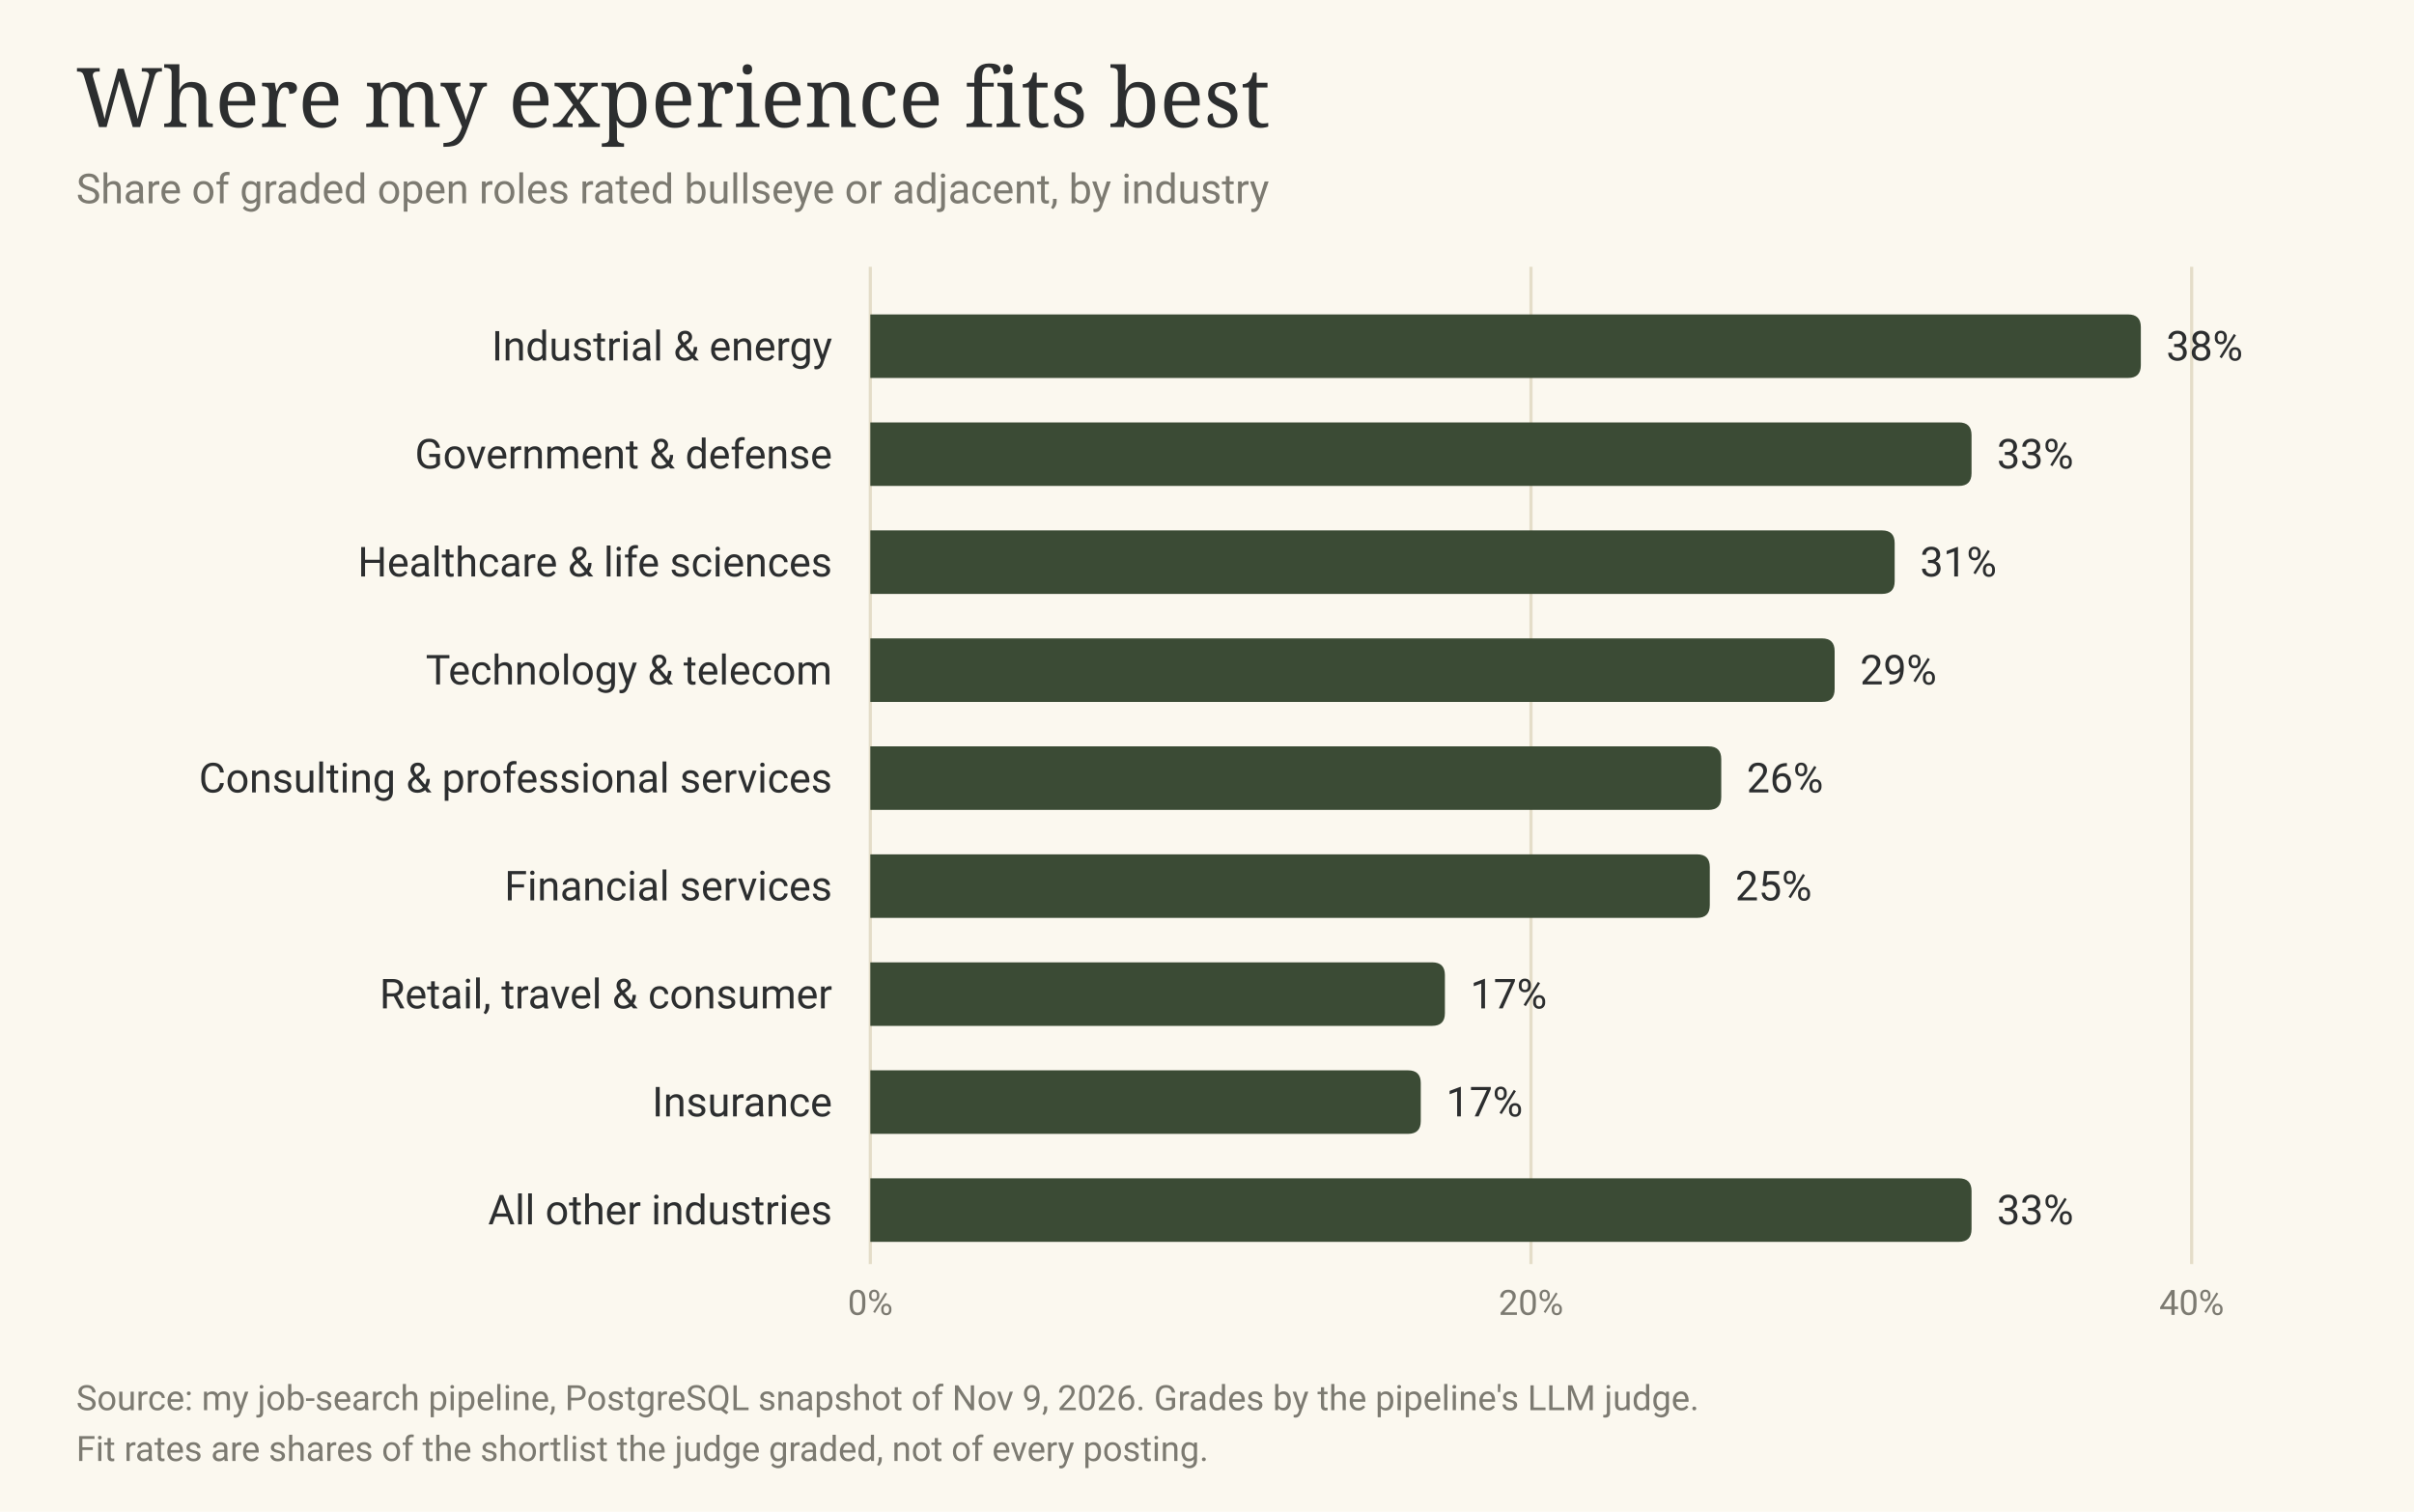
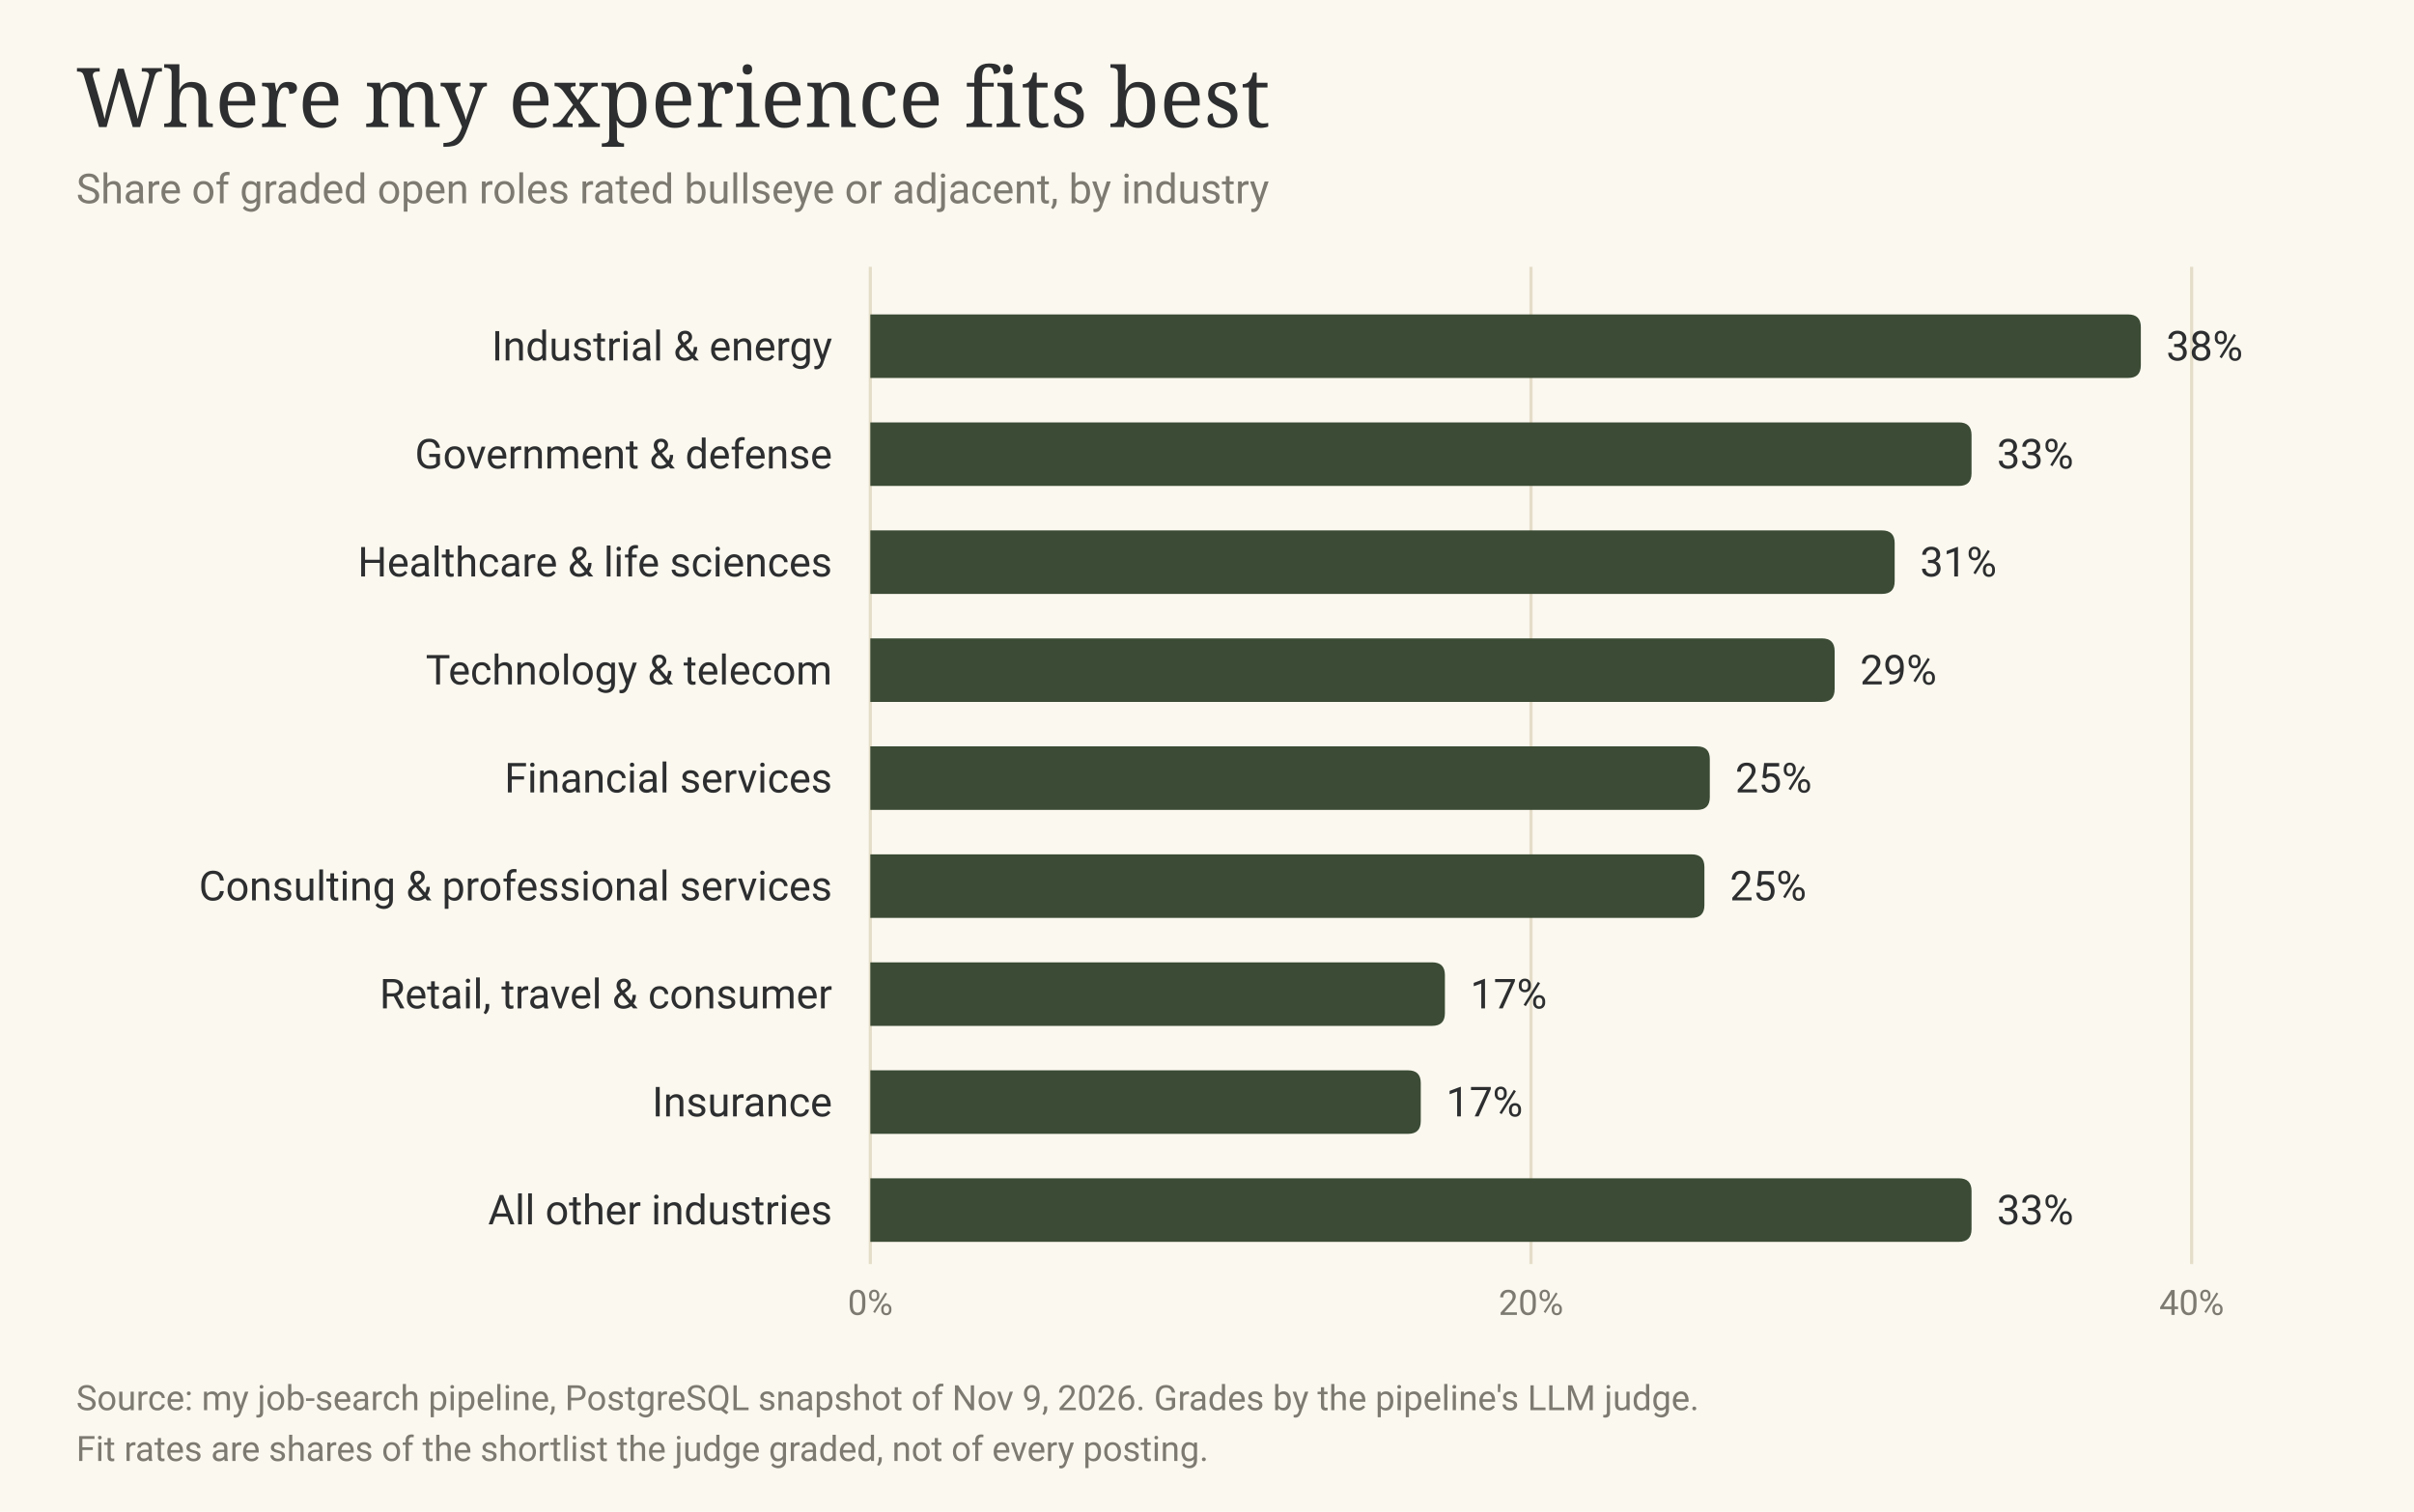
<svg xmlns="http://www.w3.org/2000/svg" viewBox="0 0 760 476" width="760" height="476" role="img" aria-labelledby="t d">
  <rect width="760" height="476" fill="#fbf8ef" />
  <text x="24" y="40" font-family="'Instrument Serif', 'Iowan Old Style', Georgia, serif" font-size="26" fill="#2c2e2f">Where my experience fits best</text>
  <text x="24" y="64" font-family="-apple-system, BlinkMacSystemFont, 'Segoe UI', Roboto, Inter, sans-serif" font-size="13" fill="#7c7a71">Share of graded open roles rated bullseye or adjacent, by industry</text>
  <line x1="274.0" y1="84" x2="274.0" y2="398" stroke="#e4ddc8" stroke-width="1" />
  <text x="274.0" y="414" text-anchor="middle" font-family="-apple-system, BlinkMacSystemFont, 'Segoe UI', Roboto, Inter, sans-serif" font-size="11" fill="#7c7a71">0%</text>
  <line x1="482.0" y1="84" x2="482.0" y2="398" stroke="#e4ddc8" stroke-width="1" />
  <text x="482.0" y="414" text-anchor="middle" font-family="-apple-system, BlinkMacSystemFont, 'Segoe UI', Roboto, Inter, sans-serif" font-size="11" fill="#7c7a71">20%</text>
  <line x1="690.0" y1="84" x2="690.0" y2="398" stroke="#e4ddc8" stroke-width="1" />
  <text x="690.0" y="414" text-anchor="middle" font-family="-apple-system, BlinkMacSystemFont, 'Segoe UI', Roboto, Inter, sans-serif" font-size="11" fill="#7c7a71">40%</text>
  <g>
    <text x="262" y="113.5" text-anchor="end" font-family="-apple-system, BlinkMacSystemFont, 'Segoe UI', Roboto, Inter, sans-serif" font-size="13" fill="#2c2e2f">Industrial &amp; energy</text>
    <path d="M274.0,99.0H670.0Q674.0,99.0 674.0,103.0V115.0Q674.0,119.0 670.0,119.0H274.0Z" fill="#3b4b35" />
    <text x="682.0" y="113.5" font-family="-apple-system, BlinkMacSystemFont, 'Segoe UI', Roboto, Inter, sans-serif" font-size="13" fill="#2c2e2f">38%</text>
  </g>
  <g>
    <text x="262" y="147.5" text-anchor="end" font-family="-apple-system, BlinkMacSystemFont, 'Segoe UI', Roboto, Inter, sans-serif" font-size="13" fill="#2c2e2f">Government &amp; defense</text>
    <path d="M274.0,133.0H616.7Q620.7,133.0 620.7,137.0V149.0Q620.7,153.0 616.7,153.0H274.0Z" fill="#3b4b35" />
    <text x="628.7" y="147.5" font-family="-apple-system, BlinkMacSystemFont, 'Segoe UI', Roboto, Inter, sans-serif" font-size="13" fill="#2c2e2f">33%</text>
  </g>
  <g>
    <text x="262" y="181.5" text-anchor="end" font-family="-apple-system, BlinkMacSystemFont, 'Segoe UI', Roboto, Inter, sans-serif" font-size="13" fill="#2c2e2f">Healthcare &amp; life sciences</text>
    <path d="M274.0,167.0H592.5Q596.5,167.0 596.5,171.0V183.0Q596.5,187.0 592.5,187.0H274.0Z" fill="#3b4b35" />
    <text x="604.5" y="181.5" font-family="-apple-system, BlinkMacSystemFont, 'Segoe UI', Roboto, Inter, sans-serif" font-size="13" fill="#2c2e2f">31%</text>
  </g>
  <g>
    <text x="262" y="215.5" text-anchor="end" font-family="-apple-system, BlinkMacSystemFont, 'Segoe UI', Roboto, Inter, sans-serif" font-size="13" fill="#2c2e2f">Technology &amp; telecom</text>
    <path d="M274.0,201.0H573.6Q577.6,201.0 577.6,205.0V217.0Q577.6,221.0 573.6,221.0H274.0Z" fill="#3b4b35" />
    <text x="585.6" y="215.5" font-family="-apple-system, BlinkMacSystemFont, 'Segoe UI', Roboto, Inter, sans-serif" font-size="13" fill="#2c2e2f">29%</text>
  </g>
  <g>
-     <text x="262" y="249.5" text-anchor="end" font-family="-apple-system, BlinkMacSystemFont, 'Segoe UI', Roboto, Inter, sans-serif" font-size="13" fill="#2c2e2f">Consulting &amp; professional services</text>
-     <path d="M274.0,235.0H537.9Q541.9,235.0 541.9,239.0V251.0Q541.9,255.0 537.9,255.0H274.0Z" fill="#3b4b35" />
-     <text x="549.9" y="249.5" font-family="-apple-system, BlinkMacSystemFont, 'Segoe UI', Roboto, Inter, sans-serif" font-size="13" fill="#2c2e2f">26%</text>
+     <text x="262" y="249.5" text-anchor="end" font-family="-apple-system, BlinkMacSystemFont, 'Segoe UI', Roboto, Inter, sans-serif" font-size="13" fill="#2c2e2f">Financial services</text>
+     <path d="M274.0,235.0H534.3Q538.3,235.0 538.3,239.0V251.0Q538.3,255.0 534.3,255.0H274.0Z" fill="#3b4b35" />
+     <text x="546.3" y="249.5" font-family="-apple-system, BlinkMacSystemFont, 'Segoe UI', Roboto, Inter, sans-serif" font-size="13" fill="#2c2e2f">25%</text>
  </g>
  <g>
-     <text x="262" y="283.5" text-anchor="end" font-family="-apple-system, BlinkMacSystemFont, 'Segoe UI', Roboto, Inter, sans-serif" font-size="13" fill="#2c2e2f">Financial services</text>
-     <path d="M274.0,269.0H534.3Q538.3,269.0 538.3,273.0V285.0Q538.3,289.0 534.3,289.0H274.0Z" fill="#3b4b35" />
-     <text x="546.3" y="283.5" font-family="-apple-system, BlinkMacSystemFont, 'Segoe UI', Roboto, Inter, sans-serif" font-size="13" fill="#2c2e2f">25%</text>
+     <text x="262" y="283.5" text-anchor="end" font-family="-apple-system, BlinkMacSystemFont, 'Segoe UI', Roboto, Inter, sans-serif" font-size="13" fill="#2c2e2f">Consulting &amp; professional services</text>
+     <path d="M274.0,269.0H532.6Q536.6,269.0 536.6,273.0V285.0Q536.6,289.0 532.6,289.0H274.0Z" fill="#3b4b35" />
+     <text x="544.6" y="283.5" font-family="-apple-system, BlinkMacSystemFont, 'Segoe UI', Roboto, Inter, sans-serif" font-size="13" fill="#2c2e2f">25%</text>
  </g>
  <g>
    <text x="262" y="317.5" text-anchor="end" font-family="-apple-system, BlinkMacSystemFont, 'Segoe UI', Roboto, Inter, sans-serif" font-size="13" fill="#2c2e2f">Retail, travel &amp; consumer</text>
    <path d="M274.0,303.0H450.9Q454.9,303.0 454.9,307.0V319.0Q454.9,323.0 450.9,323.0H274.0Z" fill="#3b4b35" />
    <text x="462.9" y="317.5" font-family="-apple-system, BlinkMacSystemFont, 'Segoe UI', Roboto, Inter, sans-serif" font-size="13" fill="#2c2e2f">17%</text>
  </g>
  <g>
    <text x="262" y="351.5" text-anchor="end" font-family="-apple-system, BlinkMacSystemFont, 'Segoe UI', Roboto, Inter, sans-serif" font-size="13" fill="#2c2e2f">Insurance</text>
    <path d="M274.0,337.0H443.3Q447.3,337.0 447.3,341.0V353.0Q447.3,357.0 443.3,357.0H274.0Z" fill="#3b4b35" />
    <text x="455.3" y="351.5" font-family="-apple-system, BlinkMacSystemFont, 'Segoe UI', Roboto, Inter, sans-serif" font-size="13" fill="#2c2e2f">17%</text>
  </g>
  <g>
    <text x="262" y="385.5" text-anchor="end" font-family="-apple-system, BlinkMacSystemFont, 'Segoe UI', Roboto, Inter, sans-serif" font-size="13" fill="#2c2e2f">All other industries</text>
    <path d="M274.0,371.0H616.7Q620.7,371.0 620.7,375.0V387.0Q620.7,391.0 616.7,391.0H274.0Z" fill="#3b4b35" />
    <text x="628.7" y="385.5" font-family="-apple-system, BlinkMacSystemFont, 'Segoe UI', Roboto, Inter, sans-serif" font-size="13" fill="#2c2e2f">33%</text>
  </g>
  <text x="24" y="444" font-family="-apple-system, BlinkMacSystemFont, 'Segoe UI', Roboto, Inter, sans-serif" font-size="11" fill="#7c7a71">Source: my job-search pipeline, PostgreSQL snapshot of Nov 9, 2026. Grades by the pipeline's LLM judge.</text>
  <text x="24" y="460" font-family="-apple-system, BlinkMacSystemFont, 'Segoe UI', Roboto, Inter, sans-serif" font-size="11" fill="#7c7a71">Fit rates are shares of the shortlist the judge graded, not of every posting.</text>
</svg>
